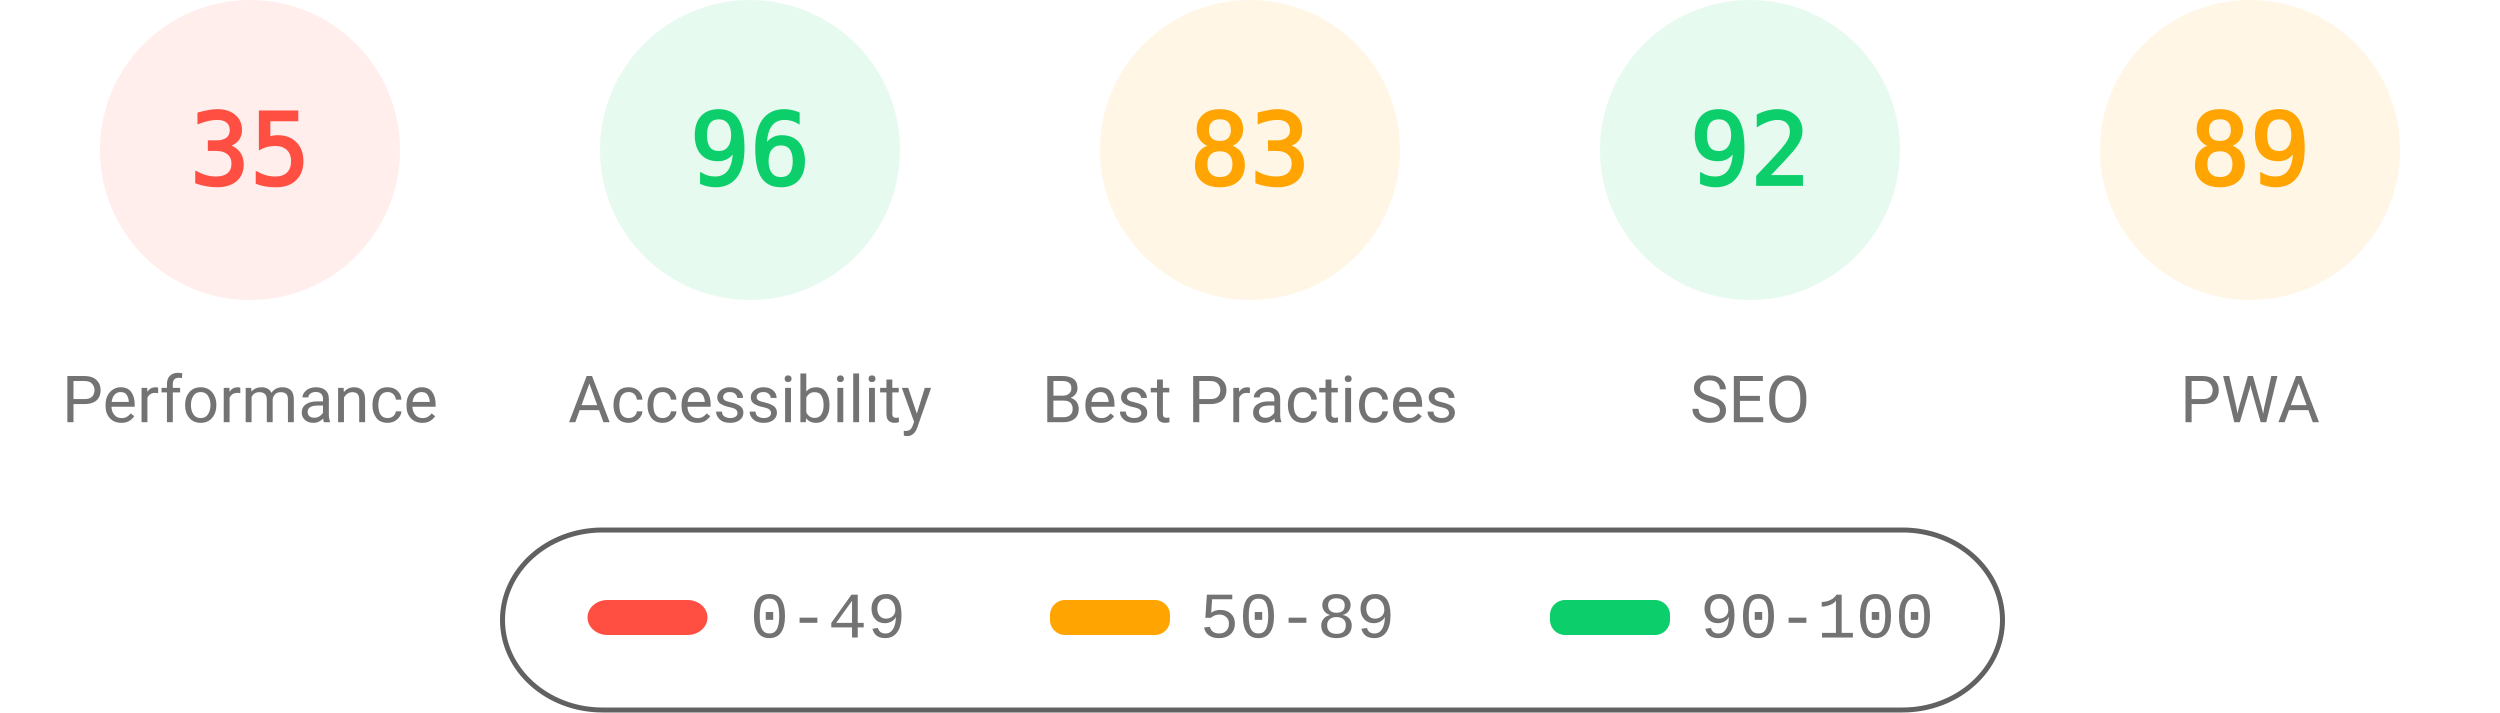
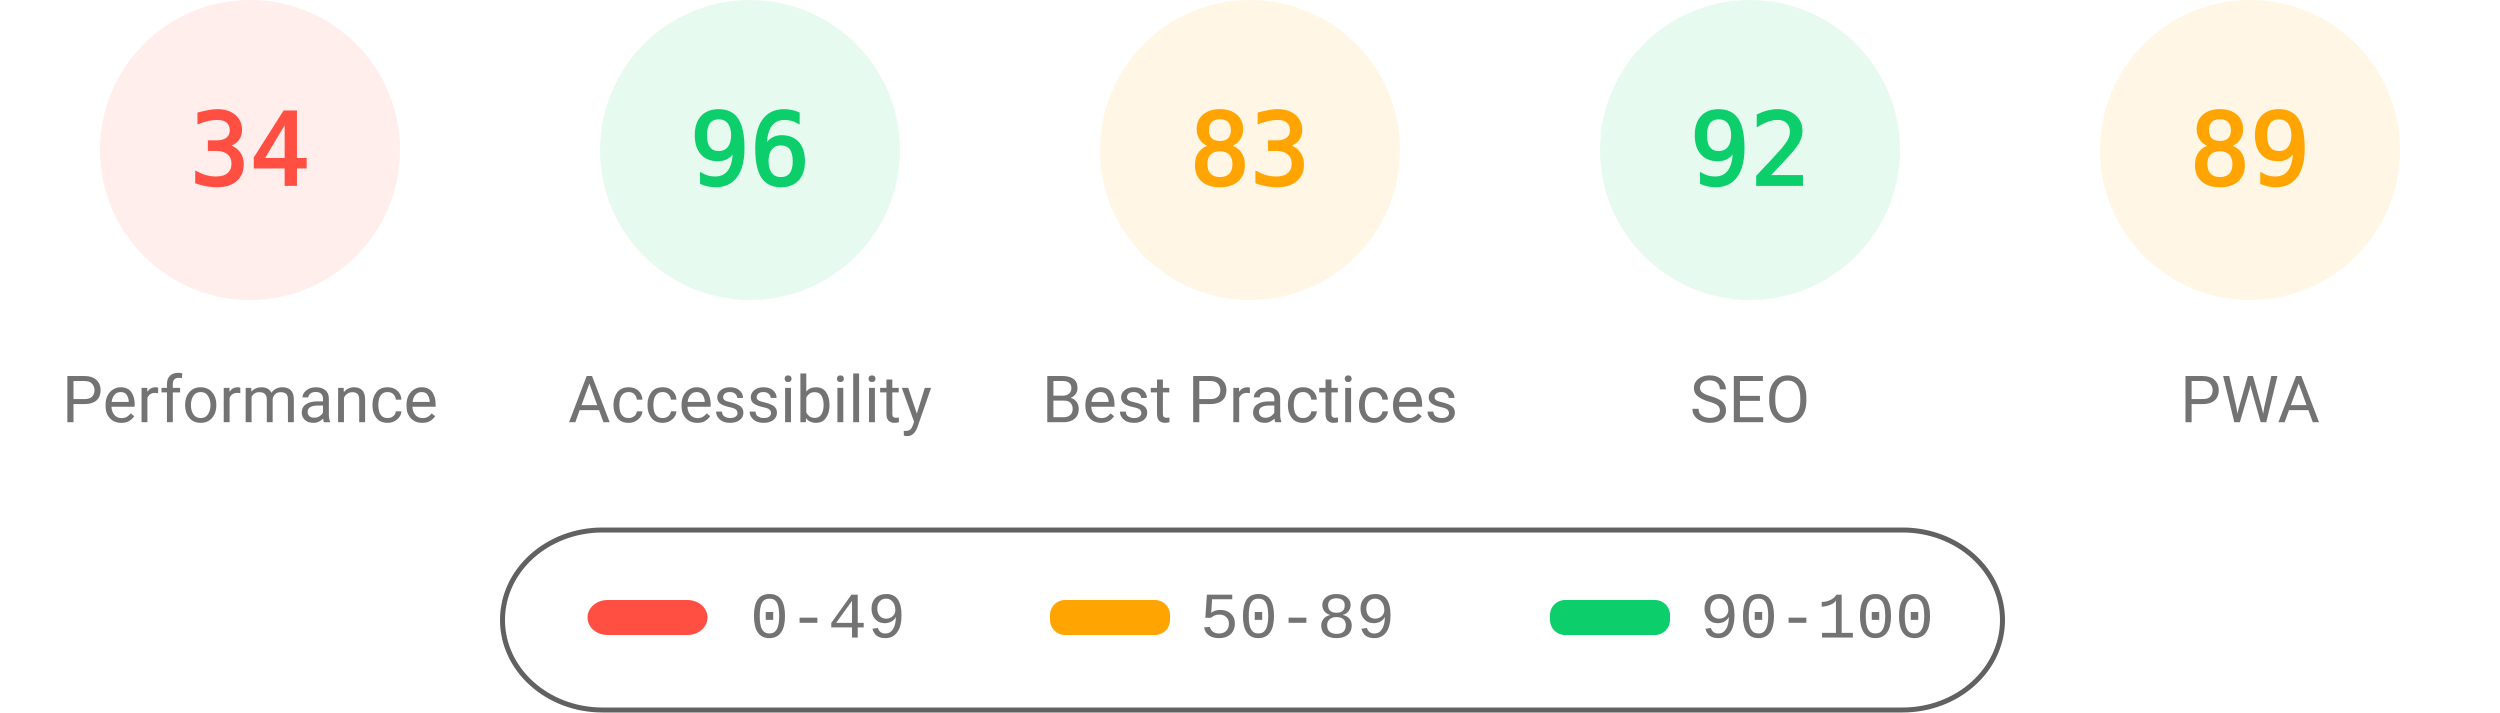
<svg xmlns="http://www.w3.org/2000/svg" fill="none" width="1000" height="285">
  <style>.gauge-base{opacity:.1}.gauge-arc{fill:none;animation-delay:250ms;stroke-linecap:round;transform:rotate(-90deg);transform-origin:100px 60px;animation:load-gauge 1s ease forwards}.guage-text{font-size:40px;font-family:monospace;text-align:center}.guage-red{color:#ff4e42;fill:#ff4e42;stroke:#ff4e42}.guage-orange{color:#ffa400;fill:#ffa400;stroke:#ffa400}.guage-green{color:#0cce6b;fill:#0cce6b;stroke:#0cce6b}.guage-undefined{color:#5c5c5c;fill:#5c5c5c;stroke:#5c5c5c}.guage-title{color:#737373;fill:#737373;stroke:none;font-size:26px;line-height:26px;font-family:Roboto,Halvetica,Arial,sans-serif}@keyframes load-gauge{from{stroke-dasharray:0 352.858}}</style>
  <svg class="guage-div guage-perf guage-red" viewBox="0 0 200 200" width="200" height="200">
    <circle class="gauge-base" r="56" cx="100" cy="60" stroke-width="8" />
-     <circle class="gauge-arc guage-arc-1" r="56" cx="100" cy="60" stroke-width="8" style="stroke-dasharray:123.15,351.858" />
-     <text class="guage-text" x="100" y="60" alignment-baseline="central" dominant-baseline="central" text-anchor="middle">35</text>
+     <circle class="gauge-arc guage-arc-1" r="56" cx="100" cy="60" stroke-width="8" style="stroke-dasharray:119.632,351.858" />
+     <text class="guage-text" x="100" y="60" alignment-baseline="central" dominant-baseline="central" text-anchor="middle">34</text>
    <text class="guage-title" x="100" y="160" alignment-baseline="central" dominant-baseline="central" text-anchor="middle">Performance</text>
  </svg>
  <svg class="guage-div guage-acc guage-green" viewBox="0 0 200 200" width="200" height="200" x="200">
    <circle class="gauge-base" r="56" cx="100" cy="60" stroke-width="8" />
    <circle class="gauge-arc guage-arc-2" r="56" cx="100" cy="60" stroke-width="8" style="stroke-dasharray:337.784,351.858" />
    <text class="guage-text" x="100" y="60" alignment-baseline="central" dominant-baseline="central" text-anchor="middle">96</text>
    <text class="guage-title" x="100" y="160" alignment-baseline="central" dominant-baseline="central" text-anchor="middle">Accessibility</text>
  </svg>
  <svg class="guage-div guage-best guage-orange" viewBox="0 0 200 200" width="200" height="200" x="400">
    <circle class="gauge-base" r="56" cx="100" cy="60" stroke-width="8" />
    <circle class="gauge-arc guage-arc-3" r="56" cx="100" cy="60" stroke-width="8" style="stroke-dasharray:292.042,351.858" />
    <text class="guage-text" x="100" y="60" alignment-baseline="central" dominant-baseline="central" text-anchor="middle">83</text>
    <text class="guage-title" x="100" y="160" alignment-baseline="central" dominant-baseline="central" text-anchor="middle">Best Practices</text>
  </svg>
  <svg class="guage-div guage-seo guage-green" viewBox="0 0 200 200" width="200" height="200" x="600">
    <circle class="gauge-base" r="56" cx="100" cy="60" stroke-width="8" />
    <circle class="gauge-arc guage-arc-4" r="56" cx="100" cy="60" stroke-width="8" style="stroke-dasharray:323.709,351.858" />
    <text class="guage-text" x="100" y="60" alignment-baseline="central" dominant-baseline="central" text-anchor="middle">92</text>
    <text class="guage-title" x="100" y="160" alignment-baseline="central" dominant-baseline="central" text-anchor="middle">SEO</text>
  </svg>
  <svg class="guage-div guage-pwa guage-orange" viewBox="0 0 200 200" width="200" height="200" x="800">
    <circle class="gauge-base" r="56" cx="100" cy="60" stroke-width="8" />
    <circle class="gauge-arc guage-arc-4" r="56" cx="100" cy="60" stroke-width="8" style="stroke-dasharray:313.154,351.858" />
    <text class="guage-text" x="100" y="60" alignment-baseline="central" dominant-baseline="central" text-anchor="middle">89</text>
    <text class="guage-title" x="100" y="160" alignment-baseline="central" dominant-baseline="central" text-anchor="middle">PWA</text>
  </svg>
  <svg width="604" height="76" x="200" y="210">
    <path fill="none" id="canvas_background" d="M-1-1h604v80H-1z" />
    <rect fill-opacity="0" stroke="#616161" stroke-width="2" rx="40" id="svg_2" height="72" width="600" y="2" x="1" fill="#000" />
    <rect stroke="#000" rx="8" id="svg_3" height="14" width="48" y="30" x="35" stroke-opacity="null" stroke-width="0" fill="#ff4e42" />
    <rect stroke="#000" rx="6" id="svg_4" height="14" width="48" y="30" x="220" stroke-opacity="null" stroke-width="0" fill="#ffa400" />
    <rect stroke="#000" rx="6" id="svg_5" height="14" width="48" y="30" x="420" stroke-opacity="null" stroke-width="0" fill="#0cce6b" />
    <text xml:space="preserve" text-anchor="start" font-family="'Courier New', Courier, monospace" font-size="26" id="svg_6" y="45" x="100" stroke-opacity="null" stroke-width="0" stroke="#000" fill="#737373">0-49</text>
    <text xml:space="preserve" text-anchor="start" font-family="'Courier New', Courier, monospace" font-size="26" id="svg_7" y="45" x="280" stroke-opacity="null" stroke-width="0" stroke="#000" fill="#737373">50-89</text>
    <text xml:space="preserve" text-anchor="start" font-family="'Courier New', Courier, monospace" font-size="26" id="svg_8" y="45" x="480" stroke-opacity="null" stroke-width="0" stroke="#000" fill="#737373">90-100</text>
  </svg>
</svg>
